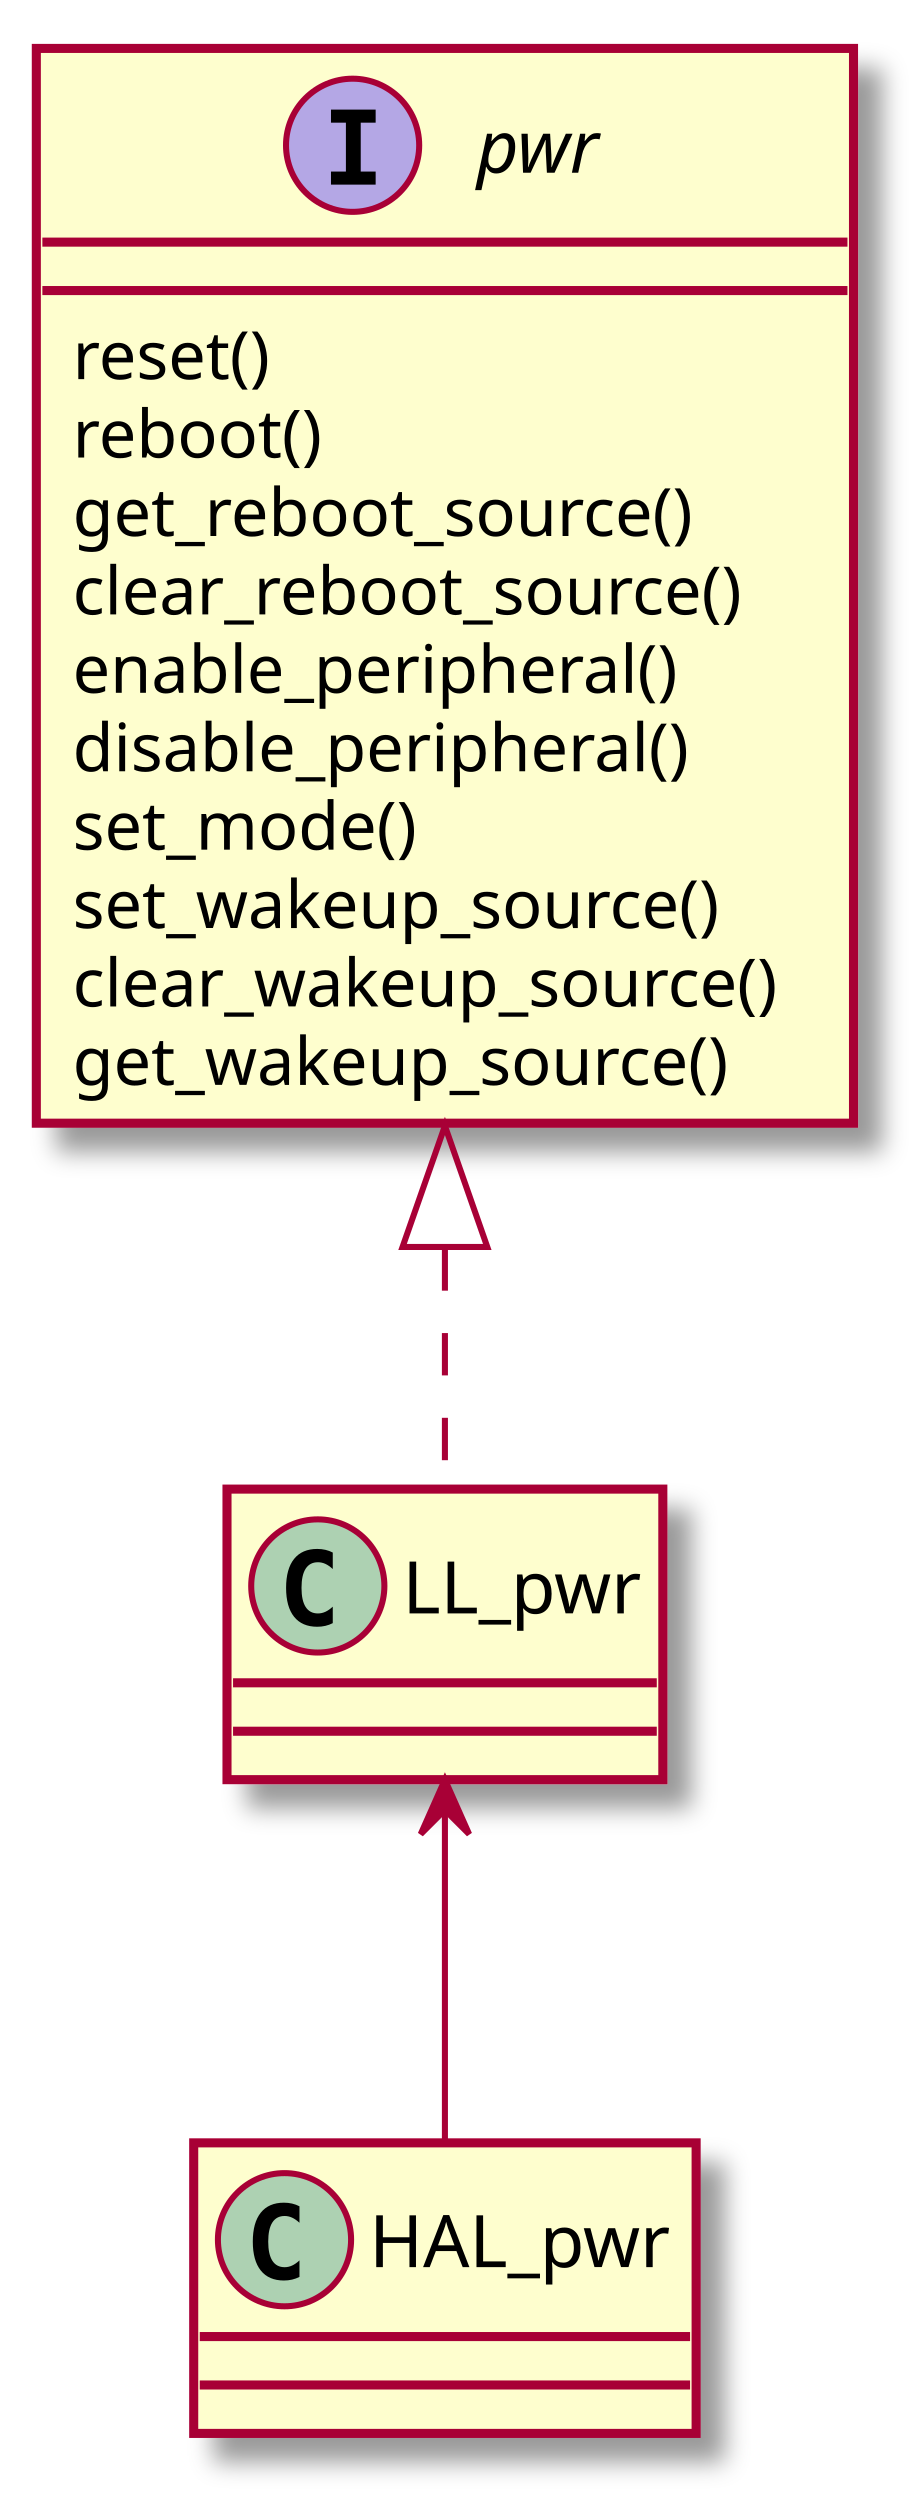
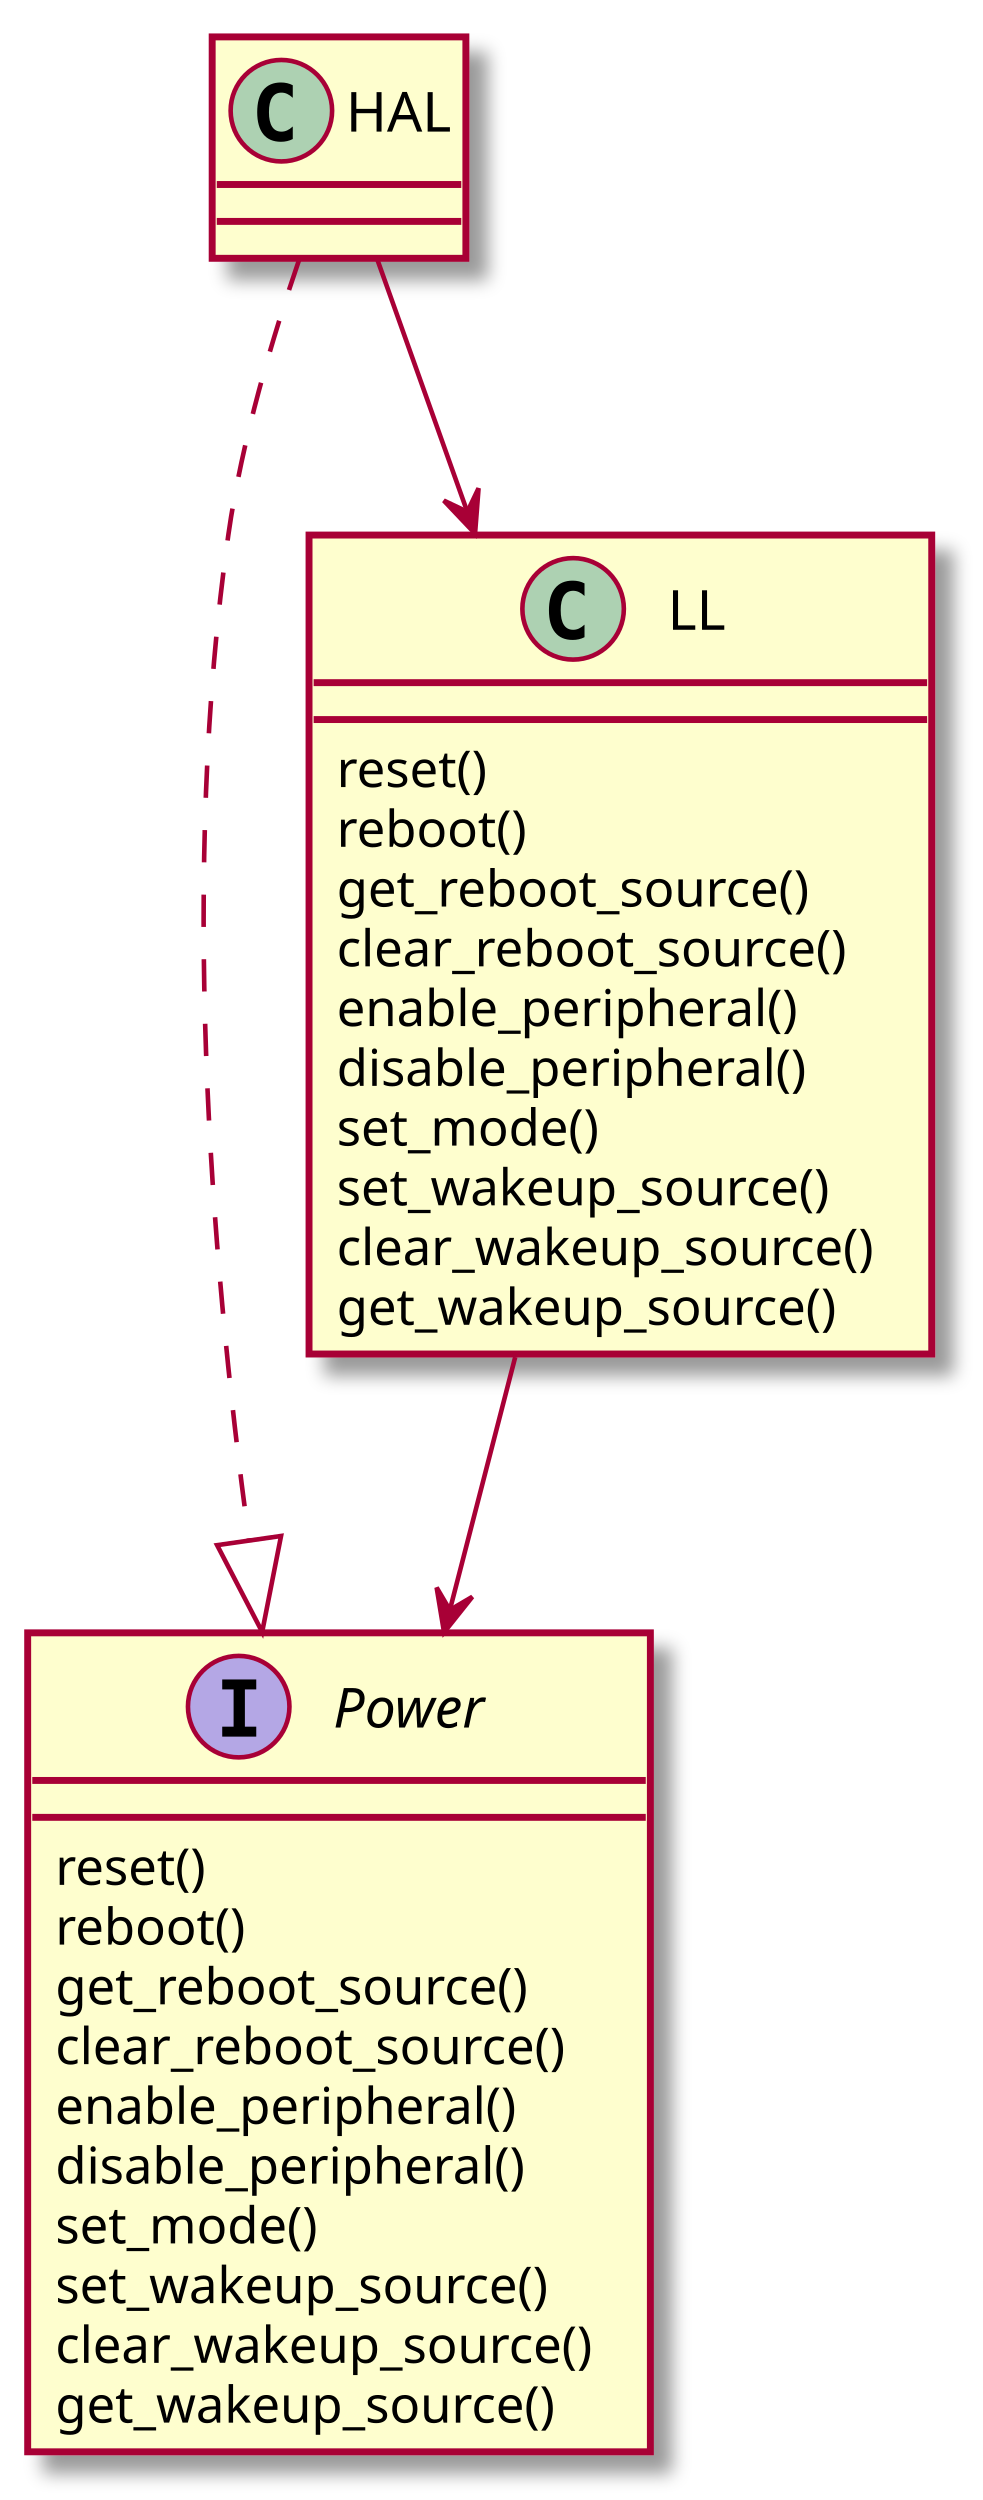
- <svg xmlns="http://www.w3.org/2000/svg" contentScriptType="application/ecmascript" contentStyleType="text/css" height="413px" preserveAspectRatio="none" style="width:152px;height:413px;" version="1.1" viewBox="0 0 152 413" width="152px" zoomAndPan="magnify">
+ <svg xmlns="http://www.w3.org/2000/svg" contentScriptType="application/ecmascript" contentStyleType="text/css" height="542px" preserveAspectRatio="none" style="width:213px;height:542px;" version="1.1" viewBox="0 0 213 542" width="213px" zoomAndPan="magnify">
  <defs>
-     <filter height="300%" id="fn2690efya35n" width="300%" x="-1" y="-1">
+     <filter height="300%" id="fztinb6dprkwf" width="300%" x="-1" y="-1">
      <feGaussianBlur result="blurOut" stdDeviation="2.0" />
      <feColorMatrix in="blurOut" result="blurOut2" type="matrix" values="0 0 0 0 0 0 0 0 0 0 0 0 0 0 0 0 0 0 .4 0" />
      <feOffset dx="4.0" dy="4.0" in="blurOut2" result="blurOut3" />
      <feBlend in="SourceGraphic" in2="blurOut3" mode="normal" />
    </filter>
  </defs>
  <g>
-     <rect fill="#FEFECE" filter="url(#fn2690efya35n)" height="177.551" id="pwr" style="stroke: #A80036; stroke-width: 1.5;" width="135" x="6" y="8" />
-     <ellipse cx="58.25" cy="24" fill="#B4A7E5" rx="11" ry="11" style="stroke: #A80036; stroke-width: 1.0;" />
-     <path d="M54.678,20.265 L54.678,18.107 L62.057,18.107 L62.057,20.265 L59.592,20.265 L59.592,28.342 L62.057,28.342 L62.057,30.5 L54.678,30.5 L54.678,28.342 L57.143,28.342 L57.143,20.265 Z " />
-     <text fill="#000000" font-family="sans-serif" font-size="12" font-style="italic" lengthAdjust="spacingAndGlyphs" textLength="22" x="78.75" y="28.535">pwr</text>
-     <line style="stroke: #A80036; stroke-width: 1.5;" x1="7" x2="140" y1="40" y2="40" />
-     <line style="stroke: #A80036; stroke-width: 1.5;" x1="7" x2="140" y1="48" y2="48" />
-     <text fill="#000000" font-family="sans-serif" font-size="11" lengthAdjust="spacingAndGlyphs" textLength="35" x="12" y="62.635">reset()</text>
-     <text fill="#000000" font-family="sans-serif" font-size="11" lengthAdjust="spacingAndGlyphs" textLength="44" x="12" y="75.59">reboot()</text>
-     <text fill="#000000" font-family="sans-serif" font-size="11" lengthAdjust="spacingAndGlyphs" textLength="110" x="12" y="88.545">get_reboot_source()</text>
-     <text fill="#000000" font-family="sans-serif" font-size="11" lengthAdjust="spacingAndGlyphs" textLength="119" x="12" y="101.5">clear_reboot_source()</text>
-     <text fill="#000000" font-family="sans-serif" font-size="11" lengthAdjust="spacingAndGlyphs" textLength="104" x="12" y="114.455">enable_peripheral()</text>
-     <text fill="#000000" font-family="sans-serif" font-size="11" lengthAdjust="spacingAndGlyphs" textLength="107" x="12" y="127.41">disable_peripheral()</text>
-     <text fill="#000000" font-family="sans-serif" font-size="11" lengthAdjust="spacingAndGlyphs" textLength="60" x="12" y="140.365">set_mode()</text>
-     <text fill="#000000" font-family="sans-serif" font-size="11" lengthAdjust="spacingAndGlyphs" textLength="113" x="12" y="153.32">set_wakeup_source()</text>
-     <text fill="#000000" font-family="sans-serif" font-size="11" lengthAdjust="spacingAndGlyphs" textLength="123" x="12" y="166.275">clear_wakeup_source()</text>
-     <text fill="#000000" font-family="sans-serif" font-size="11" lengthAdjust="spacingAndGlyphs" textLength="114" x="12" y="179.231">get_wakeup_source()</text>
-     <rect fill="#FEFECE" filter="url(#fn2690efya35n)" height="48" id="LL_pwr" style="stroke: #A80036; stroke-width: 1.5;" width="72" x="37.5" y="246" />
-     <ellipse cx="52.5" cy="262" fill="#ADD1B2" rx="11" ry="11" style="stroke: #A80036; stroke-width: 1.0;" />
-     <path d="M54.973,268.143 Q54.392,268.442 53.753,268.591 Q53.114,268.741 52.408,268.741 Q49.901,268.741 48.581,267.089 Q47.262,265.437 47.262,262.316 Q47.262,259.187 48.581,257.535 Q49.901,255.883 52.408,255.883 Q53.114,255.883 53.761,256.032 Q54.409,256.182 54.973,256.481 L54.973,259.203 Q54.342,258.622 53.749,258.352 Q53.155,258.082 52.524,258.082 Q51.18,258.082 50.495,259.149 Q49.81,260.216 49.81,262.316 Q49.81,264.408 50.495,265.474 Q51.18,266.541 52.524,266.541 Q53.155,266.541 53.749,266.271 Q54.342,266.002 54.973,265.42 Z " />
-     <text fill="#000000" font-family="sans-serif" font-size="12" lengthAdjust="spacingAndGlyphs" textLength="40" x="66.5" y="266.535">LL_pwr</text>
-     <line style="stroke: #A80036; stroke-width: 1.5;" x1="38.5" x2="108.5" y1="278" y2="278" />
-     <line style="stroke: #A80036; stroke-width: 1.5;" x1="38.5" x2="108.5" y1="286" y2="286" />
-     <rect fill="#FEFECE" filter="url(#fn2690efya35n)" height="48" id="HAL_pwr" style="stroke: #A80036; stroke-width: 1.5;" width="83" x="32" y="354" />
-     <ellipse cx="47" cy="370" fill="#ADD1B2" rx="11" ry="11" style="stroke: #A80036; stroke-width: 1.0;" />
-     <path d="M49.473,376.143 Q48.892,376.442 48.253,376.591 Q47.614,376.741 46.908,376.741 Q44.401,376.741 43.081,375.089 Q41.762,373.437 41.762,370.316 Q41.762,367.187 43.081,365.535 Q44.401,363.883 46.908,363.883 Q47.614,363.883 48.261,364.032 Q48.909,364.182 49.473,364.481 L49.473,367.203 Q48.842,366.622 48.249,366.352 Q47.655,366.082 47.024,366.082 Q45.68,366.082 44.995,367.149 Q44.31,368.216 44.31,370.316 Q44.31,372.408 44.995,373.474 Q45.68,374.541 47.024,374.541 Q47.655,374.541 48.249,374.271 Q48.842,374.002 49.473,373.42 Z " />
-     <text fill="#000000" font-family="sans-serif" font-size="12" lengthAdjust="spacingAndGlyphs" textLength="51" x="61" y="374.535">HAL_pwr</text>
-     <line style="stroke: #A80036; stroke-width: 1.5;" x1="33" x2="114" y1="386" y2="386" />
-     <line style="stroke: #A80036; stroke-width: 1.5;" x1="33" x2="114" y1="394" y2="394" />
-     <path d="M73.5,206.22 C73.5,221.01 73.5,234.83 73.5,245.71 " fill="none" id="pwr&lt;-LL_pwr" style="stroke: #A80036; stroke-width: 1.0; stroke-dasharray: 7.0,7.0;" />
-     <polygon fill="none" points="66.5,206,73.5,186,80.5,206,66.5,206" style="stroke: #A80036; stroke-width: 1.0;" />
-     <path d="M73.5,299.13 C73.5,316.15 73.5,337.6 73.5,353.68 " fill="none" id="LL_pwr&lt;-HAL_pwr" style="stroke: #A80036; stroke-width: 1.0;" />
-     <polygon fill="#A80036" points="73.5,294,69.5,303,73.5,299,77.5,303,73.5,294" style="stroke: #A80036; stroke-width: 1.0;" />
+     <rect fill="#FEFECE" filter="url(#fztinb6dprkwf)" height="177.551" id="Power" style="stroke: #A80036; stroke-width: 1.5;" width="135" x="6" y="354" />
+     <ellipse cx="51.75" cy="370" fill="#B4A7E5" rx="11" ry="11" style="stroke: #A80036; stroke-width: 1.0;" />
+     <path d="M48.178,366.265 L48.178,364.107 L55.557,364.107 L55.557,366.265 L53.092,366.265 L53.092,374.342 L55.557,374.342 L55.557,376.5 L48.178,376.5 L48.178,374.342 L50.643,374.342 L50.643,366.265 Z " />
+     <text fill="#000000" font-family="sans-serif" font-size="12" font-style="italic" lengthAdjust="spacingAndGlyphs" textLength="35" x="72.25" y="374.535">Power</text>
+     <line style="stroke: #A80036; stroke-width: 1.5;" x1="7" x2="140" y1="386" y2="386" />
+     <line style="stroke: #A80036; stroke-width: 1.5;" x1="7" x2="140" y1="394" y2="394" />
+     <text fill="#000000" font-family="sans-serif" font-size="11" lengthAdjust="spacingAndGlyphs" textLength="35" x="12" y="408.635">reset()</text>
+     <text fill="#000000" font-family="sans-serif" font-size="11" lengthAdjust="spacingAndGlyphs" textLength="44" x="12" y="421.59">reboot()</text>
+     <text fill="#000000" font-family="sans-serif" font-size="11" lengthAdjust="spacingAndGlyphs" textLength="110" x="12" y="434.545">get_reboot_source()</text>
+     <text fill="#000000" font-family="sans-serif" font-size="11" lengthAdjust="spacingAndGlyphs" textLength="119" x="12" y="447.5">clear_reboot_source()</text>
+     <text fill="#000000" font-family="sans-serif" font-size="11" lengthAdjust="spacingAndGlyphs" textLength="104" x="12" y="460.455">enable_peripheral()</text>
+     <text fill="#000000" font-family="sans-serif" font-size="11" lengthAdjust="spacingAndGlyphs" textLength="107" x="12" y="473.41">disable_peripheral()</text>
+     <text fill="#000000" font-family="sans-serif" font-size="11" lengthAdjust="spacingAndGlyphs" textLength="60" x="12" y="486.365">set_mode()</text>
+     <text fill="#000000" font-family="sans-serif" font-size="11" lengthAdjust="spacingAndGlyphs" textLength="113" x="12" y="499.32">set_wakeup_source()</text>
+     <text fill="#000000" font-family="sans-serif" font-size="11" lengthAdjust="spacingAndGlyphs" textLength="123" x="12" y="512.275">clear_wakeup_source()</text>
+     <text fill="#000000" font-family="sans-serif" font-size="11" lengthAdjust="spacingAndGlyphs" textLength="114" x="12" y="525.231">get_wakeup_source()</text>
+     <rect fill="#FEFECE" filter="url(#fztinb6dprkwf)" height="177.551" id="LL" style="stroke: #A80036; stroke-width: 1.5;" width="135" x="67" y="116" />
+     <ellipse cx="124.25" cy="132" fill="#ADD1B2" rx="11" ry="11" style="stroke: #A80036; stroke-width: 1.0;" />
+     <path d="M126.723,138.143 Q126.142,138.442 125.503,138.591 Q124.864,138.741 124.158,138.741 Q121.651,138.741 120.332,137.089 Q119.012,135.437 119.012,132.316 Q119.012,129.186 120.332,127.535 Q121.651,125.883 124.158,125.883 Q124.864,125.883 125.511,126.032 Q126.159,126.182 126.723,126.481 L126.723,129.203 Q126.092,128.622 125.499,128.352 Q124.905,128.083 124.274,128.083 Q122.93,128.083 122.245,129.149 Q121.56,130.216 121.56,132.316 Q121.56,134.408 122.245,135.474 Q122.93,136.541 124.274,136.541 Q124.905,136.541 125.499,136.271 Q126.092,136.001 126.723,135.42 Z " />
+     <text fill="#000000" font-family="sans-serif" font-size="12" lengthAdjust="spacingAndGlyphs" textLength="12" x="144.75" y="136.535">LL</text>
+     <line style="stroke: #A80036; stroke-width: 1.5;" x1="68" x2="201" y1="148" y2="148" />
+     <line style="stroke: #A80036; stroke-width: 1.5;" x1="68" x2="201" y1="156" y2="156" />
+     <text fill="#000000" font-family="sans-serif" font-size="11" lengthAdjust="spacingAndGlyphs" textLength="35" x="73" y="170.635">reset()</text>
+     <text fill="#000000" font-family="sans-serif" font-size="11" lengthAdjust="spacingAndGlyphs" textLength="44" x="73" y="183.59">reboot()</text>
+     <text fill="#000000" font-family="sans-serif" font-size="11" lengthAdjust="spacingAndGlyphs" textLength="110" x="73" y="196.545">get_reboot_source()</text>
+     <text fill="#000000" font-family="sans-serif" font-size="11" lengthAdjust="spacingAndGlyphs" textLength="119" x="73" y="209.5">clear_reboot_source()</text>
+     <text fill="#000000" font-family="sans-serif" font-size="11" lengthAdjust="spacingAndGlyphs" textLength="104" x="73" y="222.455">enable_peripheral()</text>
+     <text fill="#000000" font-family="sans-serif" font-size="11" lengthAdjust="spacingAndGlyphs" textLength="107" x="73" y="235.41">disable_peripheral()</text>
+     <text fill="#000000" font-family="sans-serif" font-size="11" lengthAdjust="spacingAndGlyphs" textLength="60" x="73" y="248.365">set_mode()</text>
+     <text fill="#000000" font-family="sans-serif" font-size="11" lengthAdjust="spacingAndGlyphs" textLength="113" x="73" y="261.32">set_wakeup_source()</text>
+     <text fill="#000000" font-family="sans-serif" font-size="11" lengthAdjust="spacingAndGlyphs" textLength="123" x="73" y="274.275">clear_wakeup_source()</text>
+     <text fill="#000000" font-family="sans-serif" font-size="11" lengthAdjust="spacingAndGlyphs" textLength="114" x="73" y="287.231">get_wakeup_source()</text>
+     <rect fill="#FEFECE" filter="url(#fztinb6dprkwf)" height="48" id="HAL" style="stroke: #A80036; stroke-width: 1.5;" width="55" x="46" y="8" />
+     <ellipse cx="61" cy="24" fill="#ADD1B2" rx="11" ry="11" style="stroke: #A80036; stroke-width: 1.0;" />
+     <path d="M63.473,30.143 Q62.892,30.442 62.253,30.591 Q61.614,30.741 60.908,30.741 Q58.401,30.741 57.081,29.089 Q55.762,27.437 55.762,24.316 Q55.762,21.186 57.081,19.535 Q58.401,17.883 60.908,17.883 Q61.614,17.883 62.261,18.032 Q62.909,18.182 63.473,18.48 L63.473,21.203 Q62.842,20.622 62.249,20.352 Q61.655,20.082 61.024,20.082 Q59.68,20.082 58.995,21.149 Q58.31,22.216 58.31,24.316 Q58.31,26.408 58.995,27.474 Q59.68,28.541 61.024,28.541 Q61.655,28.541 62.249,28.271 Q62.842,28.002 63.473,27.42 Z " />
+     <text fill="#000000" font-family="sans-serif" font-size="12" lengthAdjust="spacingAndGlyphs" textLength="23" x="75" y="28.535">HAL</text>
+     <line style="stroke: #A80036; stroke-width: 1.5;" x1="47" x2="100" y1="40" y2="40" />
+     <line style="stroke: #A80036; stroke-width: 1.5;" x1="47" x2="100" y1="48" y2="48" />
+     <path d="M64.88,56.23 C59.25,72.66 52.42,95.36 49.5,116 C39.26,188.25 45.37,270.17 53.97,333.81 " fill="none" id="HAL-&gt;Power" style="stroke: #A80036; stroke-width: 1.0; stroke-dasharray: 7.0,7.0;" />
+     <polygon fill="none" points="60.93,333,56.84,353.8,47.07,334.99,60.93,333" style="stroke: #A80036; stroke-width: 1.0;" />
+     <path d="M81.73,56.06 C86.91,70.58 93.97,90.37 101.24,110.76 " fill="none" id="HAL-&gt;LL" style="stroke: #A80036; stroke-width: 1.0;" />
+     <polygon fill="#A80036" points="102.99,115.67,103.753,105.851,101.319,110.957,96.213,108.524,102.99,115.67" style="stroke: #A80036; stroke-width: 1.0;" />
+     <path d="M111.7,294.21 C107.09,312.04 102.23,330.85 97.58,348.84 " fill="none" id="LL-&gt;Power" style="stroke: #A80036; stroke-width: 1.0;" />
+     <polygon fill="#A80036" points="96.27,353.89,102.403,346.184,97.526,349.05,94.66,344.174,96.27,353.89" style="stroke: #A80036; stroke-width: 1.0;" />
  </g>
</svg>
